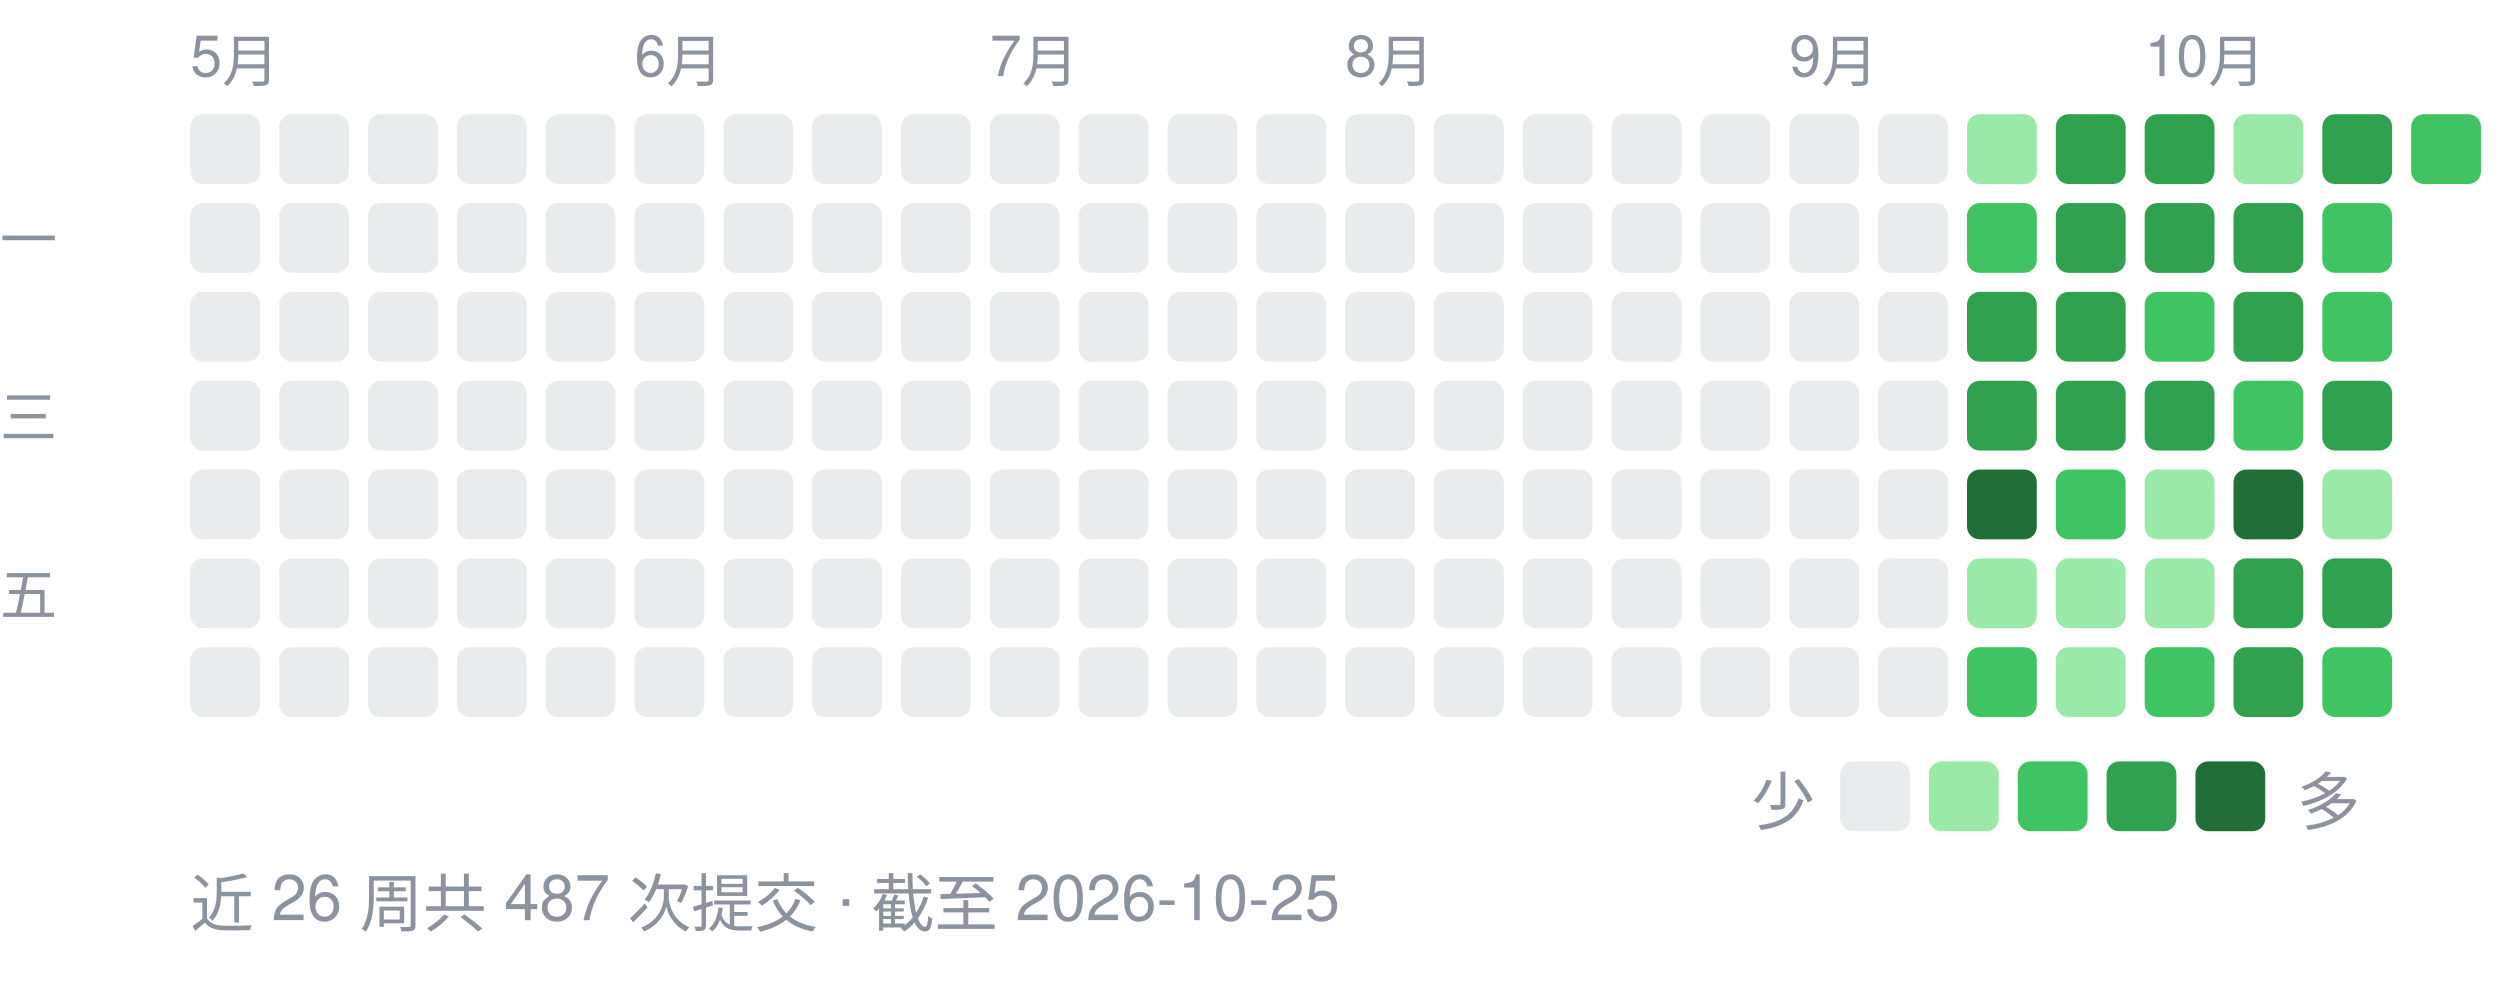
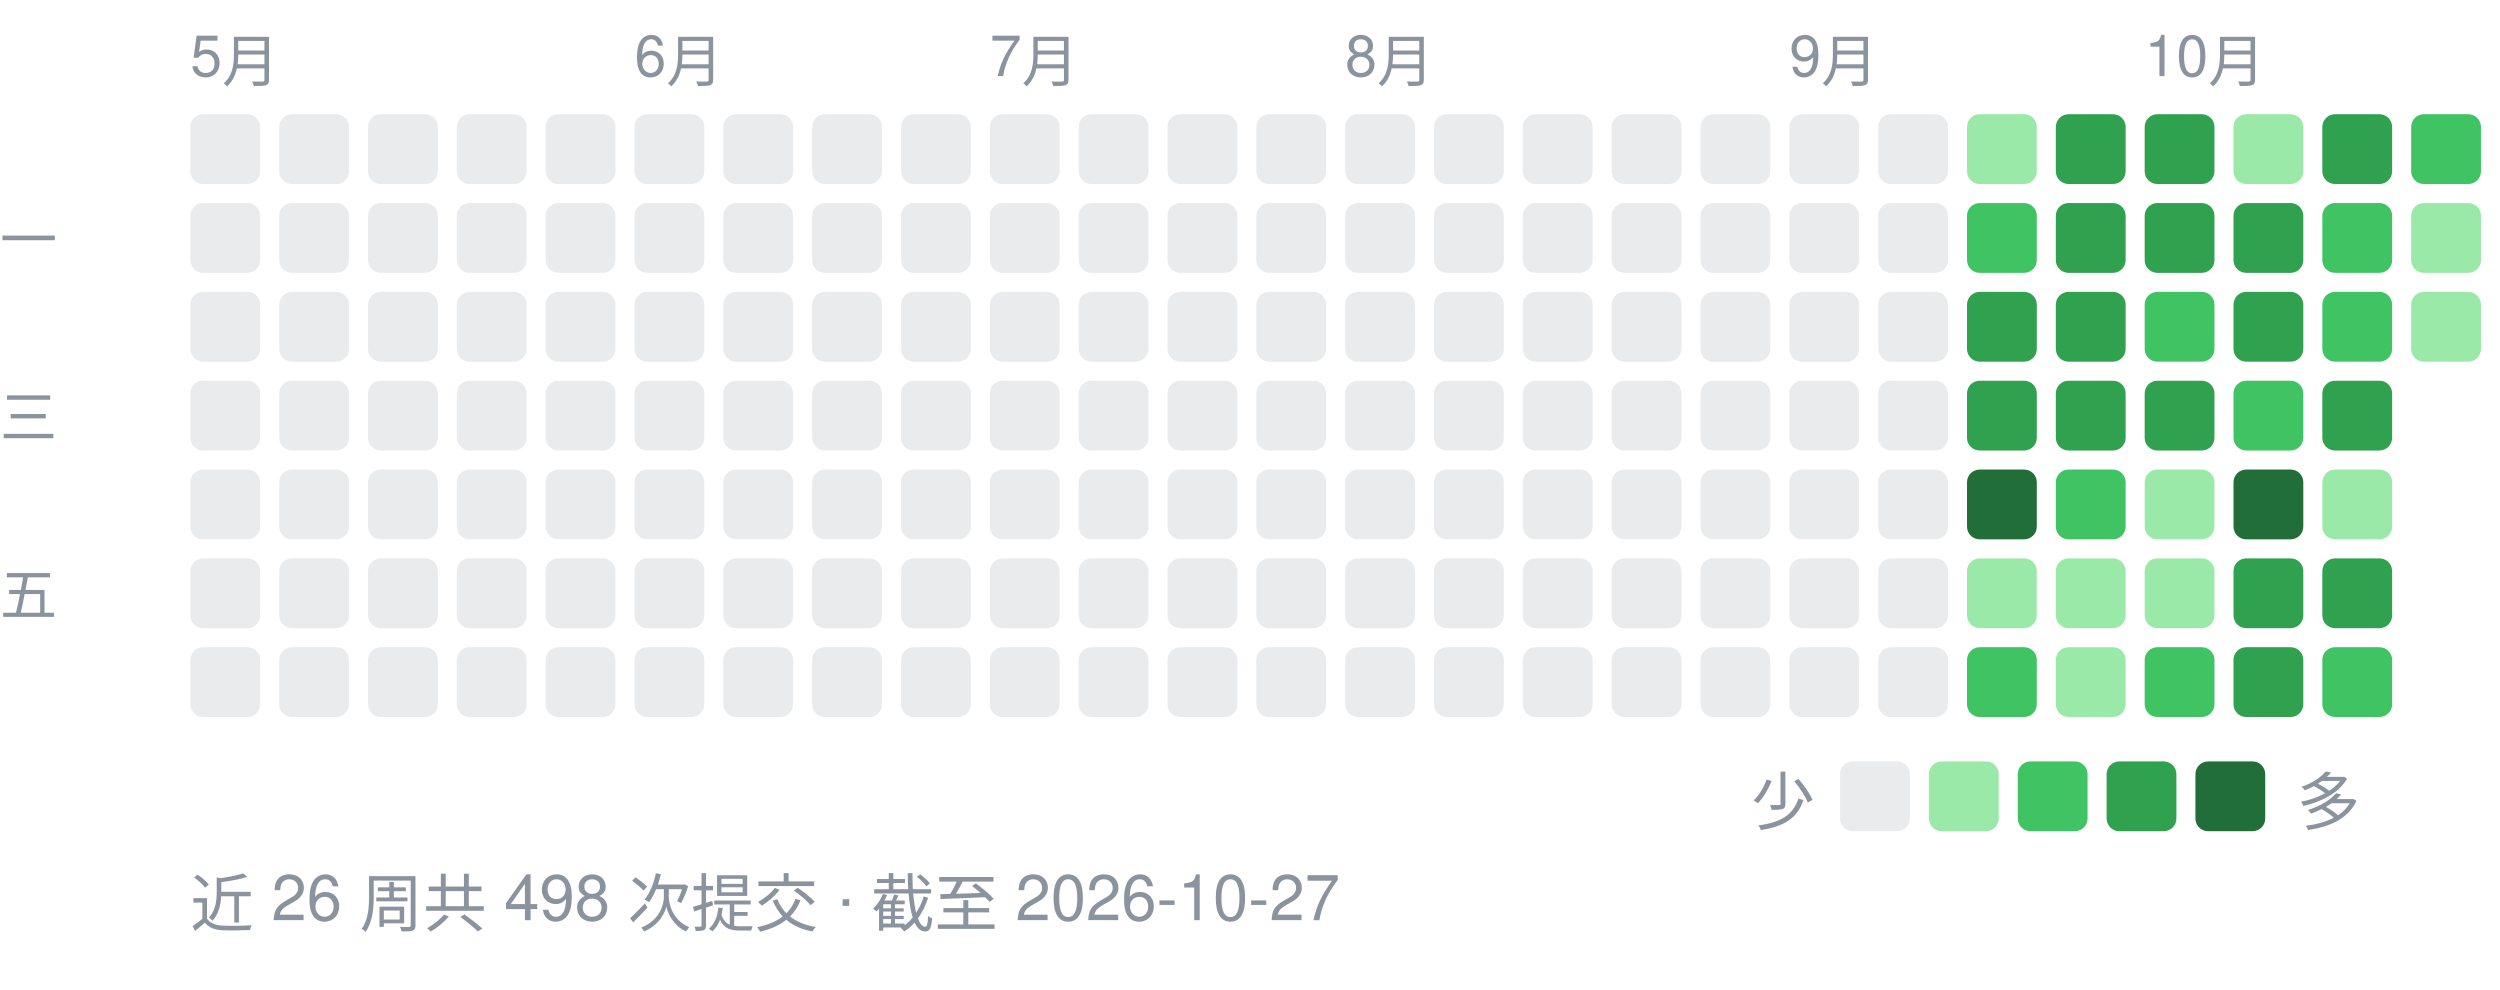
<svg xmlns="http://www.w3.org/2000/svg" width="394" height="156" viewBox="0 0 394 156" role="img">
  <g font-family="-apple-system,BlinkMacSystemFont,Segoe UI,Helvetica,Arial,PingFang SC,sans-serif" font-size="9" fill="#8b949e">
    <text x="30" y="12">5月</text>
    <text x="100" y="12">6月</text>
    <text x="156" y="12">7月</text>
    <text x="212" y="12">8月</text>
    <text x="282" y="12">9月</text>
    <text x="338" y="12">10月</text>
    <text x="0" y="41">一</text>
    <text x="0" y="69">三</text>
    <text x="0" y="97">五</text>
  </g>
  <rect x="30" y="18" width="11" height="11" rx="2" fill="rgba(139,148,158,0.18)" />
  <rect x="30" y="32" width="11" height="11" rx="2" fill="rgba(139,148,158,0.18)" />
  <rect x="30" y="46" width="11" height="11" rx="2" fill="rgba(139,148,158,0.18)" />
  <rect x="30" y="60" width="11" height="11" rx="2" fill="rgba(139,148,158,0.18)" />
  <rect x="30" y="74" width="11" height="11" rx="2" fill="rgba(139,148,158,0.18)" />
  <rect x="30" y="88" width="11" height="11" rx="2" fill="rgba(139,148,158,0.18)" />
  <rect x="30" y="102" width="11" height="11" rx="2" fill="rgba(139,148,158,0.18)" />
  <rect x="44" y="18" width="11" height="11" rx="2" fill="rgba(139,148,158,0.18)" />
  <rect x="44" y="32" width="11" height="11" rx="2" fill="rgba(139,148,158,0.18)" />
  <rect x="44" y="46" width="11" height="11" rx="2" fill="rgba(139,148,158,0.18)" />
  <rect x="44" y="60" width="11" height="11" rx="2" fill="rgba(139,148,158,0.18)" />
  <rect x="44" y="74" width="11" height="11" rx="2" fill="rgba(139,148,158,0.18)" />
  <rect x="44" y="88" width="11" height="11" rx="2" fill="rgba(139,148,158,0.18)" />
  <rect x="44" y="102" width="11" height="11" rx="2" fill="rgba(139,148,158,0.18)" />
  <rect x="58" y="18" width="11" height="11" rx="2" fill="rgba(139,148,158,0.18)" />
  <rect x="58" y="32" width="11" height="11" rx="2" fill="rgba(139,148,158,0.18)" />
  <rect x="58" y="46" width="11" height="11" rx="2" fill="rgba(139,148,158,0.18)" />
  <rect x="58" y="60" width="11" height="11" rx="2" fill="rgba(139,148,158,0.18)" />
  <rect x="58" y="74" width="11" height="11" rx="2" fill="rgba(139,148,158,0.18)" />
  <rect x="58" y="88" width="11" height="11" rx="2" fill="rgba(139,148,158,0.18)" />
  <rect x="58" y="102" width="11" height="11" rx="2" fill="rgba(139,148,158,0.18)" />
  <rect x="72" y="18" width="11" height="11" rx="2" fill="rgba(139,148,158,0.18)" />
  <rect x="72" y="32" width="11" height="11" rx="2" fill="rgba(139,148,158,0.18)" />
  <rect x="72" y="46" width="11" height="11" rx="2" fill="rgba(139,148,158,0.18)" />
  <rect x="72" y="60" width="11" height="11" rx="2" fill="rgba(139,148,158,0.18)" />
  <rect x="72" y="74" width="11" height="11" rx="2" fill="rgba(139,148,158,0.18)" />
  <rect x="72" y="88" width="11" height="11" rx="2" fill="rgba(139,148,158,0.18)" />
  <rect x="72" y="102" width="11" height="11" rx="2" fill="rgba(139,148,158,0.18)" />
  <rect x="86" y="18" width="11" height="11" rx="2" fill="rgba(139,148,158,0.18)" />
  <rect x="86" y="32" width="11" height="11" rx="2" fill="rgba(139,148,158,0.18)" />
  <rect x="86" y="46" width="11" height="11" rx="2" fill="rgba(139,148,158,0.18)" />
  <rect x="86" y="60" width="11" height="11" rx="2" fill="rgba(139,148,158,0.18)" />
  <rect x="86" y="74" width="11" height="11" rx="2" fill="rgba(139,148,158,0.18)" />
  <rect x="86" y="88" width="11" height="11" rx="2" fill="rgba(139,148,158,0.18)" />
  <rect x="86" y="102" width="11" height="11" rx="2" fill="rgba(139,148,158,0.18)" />
  <rect x="100" y="18" width="11" height="11" rx="2" fill="rgba(139,148,158,0.18)" />
  <rect x="100" y="32" width="11" height="11" rx="2" fill="rgba(139,148,158,0.18)" />
  <rect x="100" y="46" width="11" height="11" rx="2" fill="rgba(139,148,158,0.18)" />
  <rect x="100" y="60" width="11" height="11" rx="2" fill="rgba(139,148,158,0.18)" />
  <rect x="100" y="74" width="11" height="11" rx="2" fill="rgba(139,148,158,0.18)" />
  <rect x="100" y="88" width="11" height="11" rx="2" fill="rgba(139,148,158,0.18)" />
  <rect x="100" y="102" width="11" height="11" rx="2" fill="rgba(139,148,158,0.18)" />
  <rect x="114" y="18" width="11" height="11" rx="2" fill="rgba(139,148,158,0.18)" />
  <rect x="114" y="32" width="11" height="11" rx="2" fill="rgba(139,148,158,0.18)" />
  <rect x="114" y="46" width="11" height="11" rx="2" fill="rgba(139,148,158,0.18)" />
  <rect x="114" y="60" width="11" height="11" rx="2" fill="rgba(139,148,158,0.18)" />
  <rect x="114" y="74" width="11" height="11" rx="2" fill="rgba(139,148,158,0.18)" />
  <rect x="114" y="88" width="11" height="11" rx="2" fill="rgba(139,148,158,0.18)" />
  <rect x="114" y="102" width="11" height="11" rx="2" fill="rgba(139,148,158,0.18)" />
  <rect x="128" y="18" width="11" height="11" rx="2" fill="rgba(139,148,158,0.18)" />
  <rect x="128" y="32" width="11" height="11" rx="2" fill="rgba(139,148,158,0.18)" />
  <rect x="128" y="46" width="11" height="11" rx="2" fill="rgba(139,148,158,0.18)" />
  <rect x="128" y="60" width="11" height="11" rx="2" fill="rgba(139,148,158,0.18)" />
  <rect x="128" y="74" width="11" height="11" rx="2" fill="rgba(139,148,158,0.18)" />
  <rect x="128" y="88" width="11" height="11" rx="2" fill="rgba(139,148,158,0.18)" />
  <rect x="128" y="102" width="11" height="11" rx="2" fill="rgba(139,148,158,0.18)" />
  <rect x="142" y="18" width="11" height="11" rx="2" fill="rgba(139,148,158,0.18)" />
  <rect x="142" y="32" width="11" height="11" rx="2" fill="rgba(139,148,158,0.18)" />
  <rect x="142" y="46" width="11" height="11" rx="2" fill="rgba(139,148,158,0.18)" />
  <rect x="142" y="60" width="11" height="11" rx="2" fill="rgba(139,148,158,0.18)" />
  <rect x="142" y="74" width="11" height="11" rx="2" fill="rgba(139,148,158,0.18)" />
  <rect x="142" y="88" width="11" height="11" rx="2" fill="rgba(139,148,158,0.18)" />
  <rect x="142" y="102" width="11" height="11" rx="2" fill="rgba(139,148,158,0.18)" />
  <rect x="156" y="18" width="11" height="11" rx="2" fill="rgba(139,148,158,0.18)" />
  <rect x="156" y="32" width="11" height="11" rx="2" fill="rgba(139,148,158,0.18)" />
  <rect x="156" y="46" width="11" height="11" rx="2" fill="rgba(139,148,158,0.18)" />
  <rect x="156" y="60" width="11" height="11" rx="2" fill="rgba(139,148,158,0.18)" />
  <rect x="156" y="74" width="11" height="11" rx="2" fill="rgba(139,148,158,0.18)" />
  <rect x="156" y="88" width="11" height="11" rx="2" fill="rgba(139,148,158,0.18)" />
  <rect x="156" y="102" width="11" height="11" rx="2" fill="rgba(139,148,158,0.18)" />
  <rect x="170" y="18" width="11" height="11" rx="2" fill="rgba(139,148,158,0.18)" />
  <rect x="170" y="32" width="11" height="11" rx="2" fill="rgba(139,148,158,0.18)" />
  <rect x="170" y="46" width="11" height="11" rx="2" fill="rgba(139,148,158,0.18)" />
  <rect x="170" y="60" width="11" height="11" rx="2" fill="rgba(139,148,158,0.18)" />
  <rect x="170" y="74" width="11" height="11" rx="2" fill="rgba(139,148,158,0.18)" />
  <rect x="170" y="88" width="11" height="11" rx="2" fill="rgba(139,148,158,0.18)" />
  <rect x="170" y="102" width="11" height="11" rx="2" fill="rgba(139,148,158,0.18)" />
  <rect x="184" y="18" width="11" height="11" rx="2" fill="rgba(139,148,158,0.18)" />
  <rect x="184" y="32" width="11" height="11" rx="2" fill="rgba(139,148,158,0.18)" />
  <rect x="184" y="46" width="11" height="11" rx="2" fill="rgba(139,148,158,0.18)" />
  <rect x="184" y="60" width="11" height="11" rx="2" fill="rgba(139,148,158,0.18)" />
  <rect x="184" y="74" width="11" height="11" rx="2" fill="rgba(139,148,158,0.18)" />
  <rect x="184" y="88" width="11" height="11" rx="2" fill="rgba(139,148,158,0.18)" />
  <rect x="184" y="102" width="11" height="11" rx="2" fill="rgba(139,148,158,0.18)" />
  <rect x="198" y="18" width="11" height="11" rx="2" fill="rgba(139,148,158,0.18)" />
  <rect x="198" y="32" width="11" height="11" rx="2" fill="rgba(139,148,158,0.18)" />
  <rect x="198" y="46" width="11" height="11" rx="2" fill="rgba(139,148,158,0.18)" />
  <rect x="198" y="60" width="11" height="11" rx="2" fill="rgba(139,148,158,0.18)" />
  <rect x="198" y="74" width="11" height="11" rx="2" fill="rgba(139,148,158,0.18)" />
  <rect x="198" y="88" width="11" height="11" rx="2" fill="rgba(139,148,158,0.18)" />
  <rect x="198" y="102" width="11" height="11" rx="2" fill="rgba(139,148,158,0.18)" />
  <rect x="212" y="18" width="11" height="11" rx="2" fill="rgba(139,148,158,0.18)" />
  <rect x="212" y="32" width="11" height="11" rx="2" fill="rgba(139,148,158,0.18)" />
  <rect x="212" y="46" width="11" height="11" rx="2" fill="rgba(139,148,158,0.18)" />
  <rect x="212" y="60" width="11" height="11" rx="2" fill="rgba(139,148,158,0.18)" />
  <rect x="212" y="74" width="11" height="11" rx="2" fill="rgba(139,148,158,0.18)" />
  <rect x="212" y="88" width="11" height="11" rx="2" fill="rgba(139,148,158,0.18)" />
  <rect x="212" y="102" width="11" height="11" rx="2" fill="rgba(139,148,158,0.18)" />
  <rect x="226" y="18" width="11" height="11" rx="2" fill="rgba(139,148,158,0.18)" />
  <rect x="226" y="32" width="11" height="11" rx="2" fill="rgba(139,148,158,0.18)" />
  <rect x="226" y="46" width="11" height="11" rx="2" fill="rgba(139,148,158,0.18)" />
  <rect x="226" y="60" width="11" height="11" rx="2" fill="rgba(139,148,158,0.18)" />
  <rect x="226" y="74" width="11" height="11" rx="2" fill="rgba(139,148,158,0.18)" />
  <rect x="226" y="88" width="11" height="11" rx="2" fill="rgba(139,148,158,0.18)" />
  <rect x="226" y="102" width="11" height="11" rx="2" fill="rgba(139,148,158,0.18)" />
  <rect x="240" y="18" width="11" height="11" rx="2" fill="rgba(139,148,158,0.18)" />
  <rect x="240" y="32" width="11" height="11" rx="2" fill="rgba(139,148,158,0.18)" />
  <rect x="240" y="46" width="11" height="11" rx="2" fill="rgba(139,148,158,0.18)" />
  <rect x="240" y="60" width="11" height="11" rx="2" fill="rgba(139,148,158,0.18)" />
  <rect x="240" y="74" width="11" height="11" rx="2" fill="rgba(139,148,158,0.18)" />
  <rect x="240" y="88" width="11" height="11" rx="2" fill="rgba(139,148,158,0.18)" />
  <rect x="240" y="102" width="11" height="11" rx="2" fill="rgba(139,148,158,0.18)" />
  <rect x="254" y="18" width="11" height="11" rx="2" fill="rgba(139,148,158,0.18)" />
  <rect x="254" y="32" width="11" height="11" rx="2" fill="rgba(139,148,158,0.18)" />
  <rect x="254" y="46" width="11" height="11" rx="2" fill="rgba(139,148,158,0.18)" />
  <rect x="254" y="60" width="11" height="11" rx="2" fill="rgba(139,148,158,0.18)" />
  <rect x="254" y="74" width="11" height="11" rx="2" fill="rgba(139,148,158,0.18)" />
  <rect x="254" y="88" width="11" height="11" rx="2" fill="rgba(139,148,158,0.18)" />
  <rect x="254" y="102" width="11" height="11" rx="2" fill="rgba(139,148,158,0.18)" />
  <rect x="268" y="18" width="11" height="11" rx="2" fill="rgba(139,148,158,0.18)" />
  <rect x="268" y="32" width="11" height="11" rx="2" fill="rgba(139,148,158,0.18)" />
  <rect x="268" y="46" width="11" height="11" rx="2" fill="rgba(139,148,158,0.18)" />
  <rect x="268" y="60" width="11" height="11" rx="2" fill="rgba(139,148,158,0.18)" />
  <rect x="268" y="74" width="11" height="11" rx="2" fill="rgba(139,148,158,0.18)" />
  <rect x="268" y="88" width="11" height="11" rx="2" fill="rgba(139,148,158,0.18)" />
  <rect x="268" y="102" width="11" height="11" rx="2" fill="rgba(139,148,158,0.18)" />
  <rect x="282" y="18" width="11" height="11" rx="2" fill="rgba(139,148,158,0.18)" />
  <rect x="282" y="32" width="11" height="11" rx="2" fill="rgba(139,148,158,0.18)" />
  <rect x="282" y="46" width="11" height="11" rx="2" fill="rgba(139,148,158,0.18)" />
  <rect x="282" y="60" width="11" height="11" rx="2" fill="rgba(139,148,158,0.18)" />
  <rect x="282" y="74" width="11" height="11" rx="2" fill="rgba(139,148,158,0.18)" />
  <rect x="282" y="88" width="11" height="11" rx="2" fill="rgba(139,148,158,0.18)" />
  <rect x="282" y="102" width="11" height="11" rx="2" fill="rgba(139,148,158,0.18)" />
  <rect x="296" y="18" width="11" height="11" rx="2" fill="rgba(139,148,158,0.18)" />
  <rect x="296" y="32" width="11" height="11" rx="2" fill="rgba(139,148,158,0.18)" />
  <rect x="296" y="46" width="11" height="11" rx="2" fill="rgba(139,148,158,0.18)" />
  <rect x="296" y="60" width="11" height="11" rx="2" fill="rgba(139,148,158,0.18)" />
  <rect x="296" y="74" width="11" height="11" rx="2" fill="rgba(139,148,158,0.18)" />
  <rect x="296" y="88" width="11" height="11" rx="2" fill="rgba(139,148,158,0.18)" />
  <rect x="296" y="102" width="11" height="11" rx="2" fill="rgba(139,148,158,0.18)" />
  <rect x="310" y="18" width="11" height="11" rx="2" fill="#9be9a8" />
  <rect x="310" y="32" width="11" height="11" rx="2" fill="#40c463" />
  <rect x="310" y="46" width="11" height="11" rx="2" fill="#30a14e" />
  <rect x="310" y="60" width="11" height="11" rx="2" fill="#30a14e" />
  <rect x="310" y="74" width="11" height="11" rx="2" fill="#216e39" />
  <rect x="310" y="88" width="11" height="11" rx="2" fill="#9be9a8" />
  <rect x="310" y="102" width="11" height="11" rx="2" fill="#40c463" />
  <rect x="324" y="18" width="11" height="11" rx="2" fill="#30a14e" />
  <rect x="324" y="32" width="11" height="11" rx="2" fill="#30a14e" />
  <rect x="324" y="46" width="11" height="11" rx="2" fill="#30a14e" />
  <rect x="324" y="60" width="11" height="11" rx="2" fill="#30a14e" />
  <rect x="324" y="74" width="11" height="11" rx="2" fill="#40c463" />
  <rect x="324" y="88" width="11" height="11" rx="2" fill="#9be9a8" />
  <rect x="324" y="102" width="11" height="11" rx="2" fill="#9be9a8" />
  <rect x="338" y="18" width="11" height="11" rx="2" fill="#30a14e" />
  <rect x="338" y="32" width="11" height="11" rx="2" fill="#30a14e" />
  <rect x="338" y="46" width="11" height="11" rx="2" fill="#40c463" />
  <rect x="338" y="60" width="11" height="11" rx="2" fill="#30a14e" />
  <rect x="338" y="74" width="11" height="11" rx="2" fill="#9be9a8" />
  <rect x="338" y="88" width="11" height="11" rx="2" fill="#9be9a8" />
  <rect x="338" y="102" width="11" height="11" rx="2" fill="#40c463" />
  <rect x="352" y="18" width="11" height="11" rx="2" fill="#9be9a8" />
  <rect x="352" y="32" width="11" height="11" rx="2" fill="#30a14e" />
  <rect x="352" y="46" width="11" height="11" rx="2" fill="#30a14e" />
  <rect x="352" y="60" width="11" height="11" rx="2" fill="#40c463" />
  <rect x="352" y="74" width="11" height="11" rx="2" fill="#216e39" />
  <rect x="352" y="88" width="11" height="11" rx="2" fill="#30a14e" />
  <rect x="352" y="102" width="11" height="11" rx="2" fill="#30a14e" />
  <rect x="366" y="18" width="11" height="11" rx="2" fill="#30a14e" />
  <rect x="366" y="32" width="11" height="11" rx="2" fill="#40c463" />
  <rect x="366" y="46" width="11" height="11" rx="2" fill="#40c463" />
  <rect x="366" y="60" width="11" height="11" rx="2" fill="#30a14e" />
  <rect x="366" y="74" width="11" height="11" rx="2" fill="#9be9a8" />
  <rect x="366" y="88" width="11" height="11" rx="2" fill="#30a14e" />
  <rect x="366" y="102" width="11" height="11" rx="2" fill="#40c463" />
  <rect x="380" y="18" width="11" height="11" rx="2" fill="#40c463" />
+   <rect x="380" y="32" width="11" height="11" rx="2" fill="#9be9a8" />
+   <rect x="380" y="46" width="11" height="11" rx="2" fill="#9be9a8" />
  <g font-family="-apple-system,BlinkMacSystemFont,Segoe UI,Helvetica,Arial,PingFang SC,sans-serif" font-size="10" fill="#8b949e">
-     <text x="30" y="146">近 26 周共 487 次提交 · 截至 2026-10-25</text>
+     <text x="30" y="146">近 26 周共 498 次提交 · 截至 2026-10-27</text>
    <text x="286" y="130" text-anchor="end">少</text>
    <rect x="290" y="120" width="11" height="11" rx="2" fill="rgba(139,148,158,0.18)" />
    <rect x="304" y="120" width="11" height="11" rx="2" fill="#9be9a8" />
    <rect x="318" y="120" width="11" height="11" rx="2" fill="#40c463" />
    <rect x="332" y="120" width="11" height="11" rx="2" fill="#30a14e" />
    <rect x="346" y="120" width="11" height="11" rx="2" fill="#216e39" />
    <text x="362" y="130">多</text>
  </g>
</svg>
